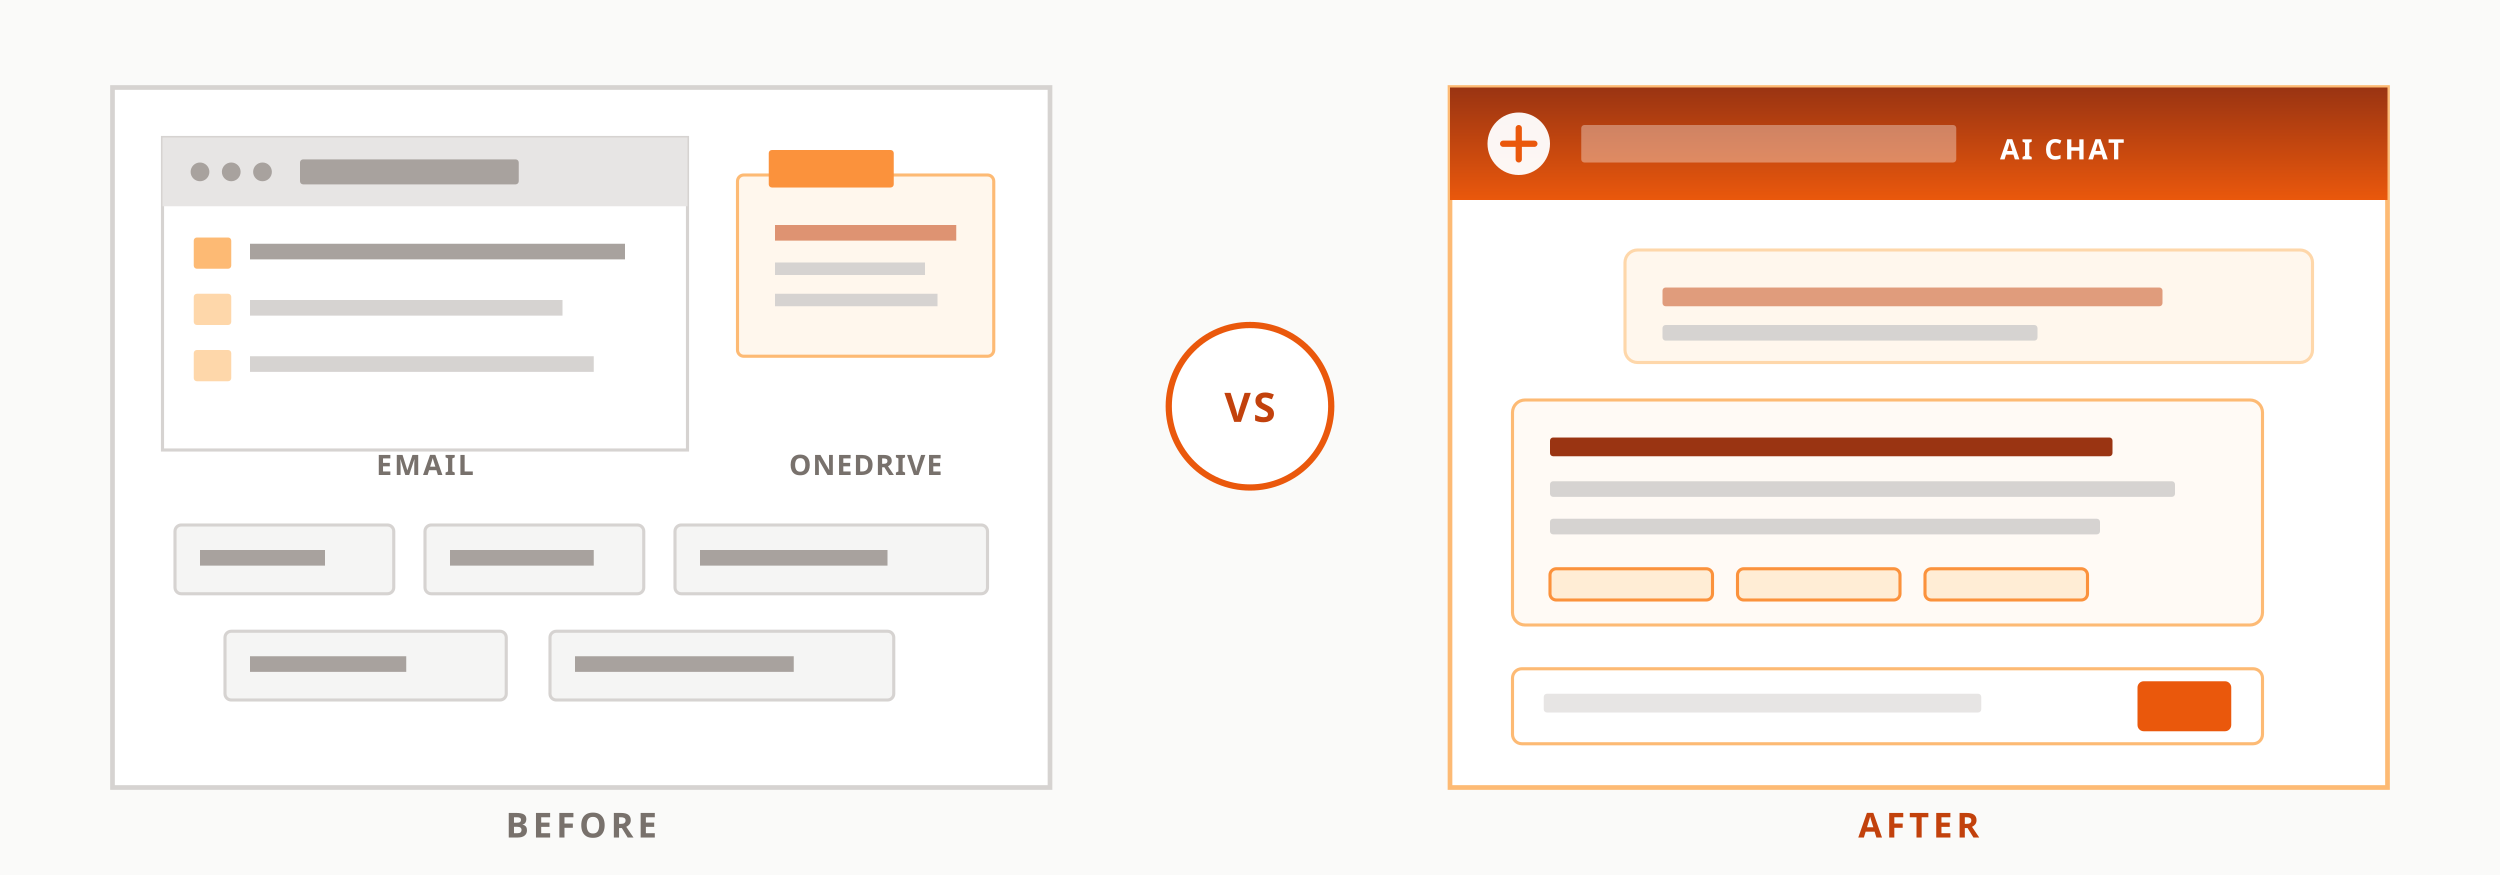
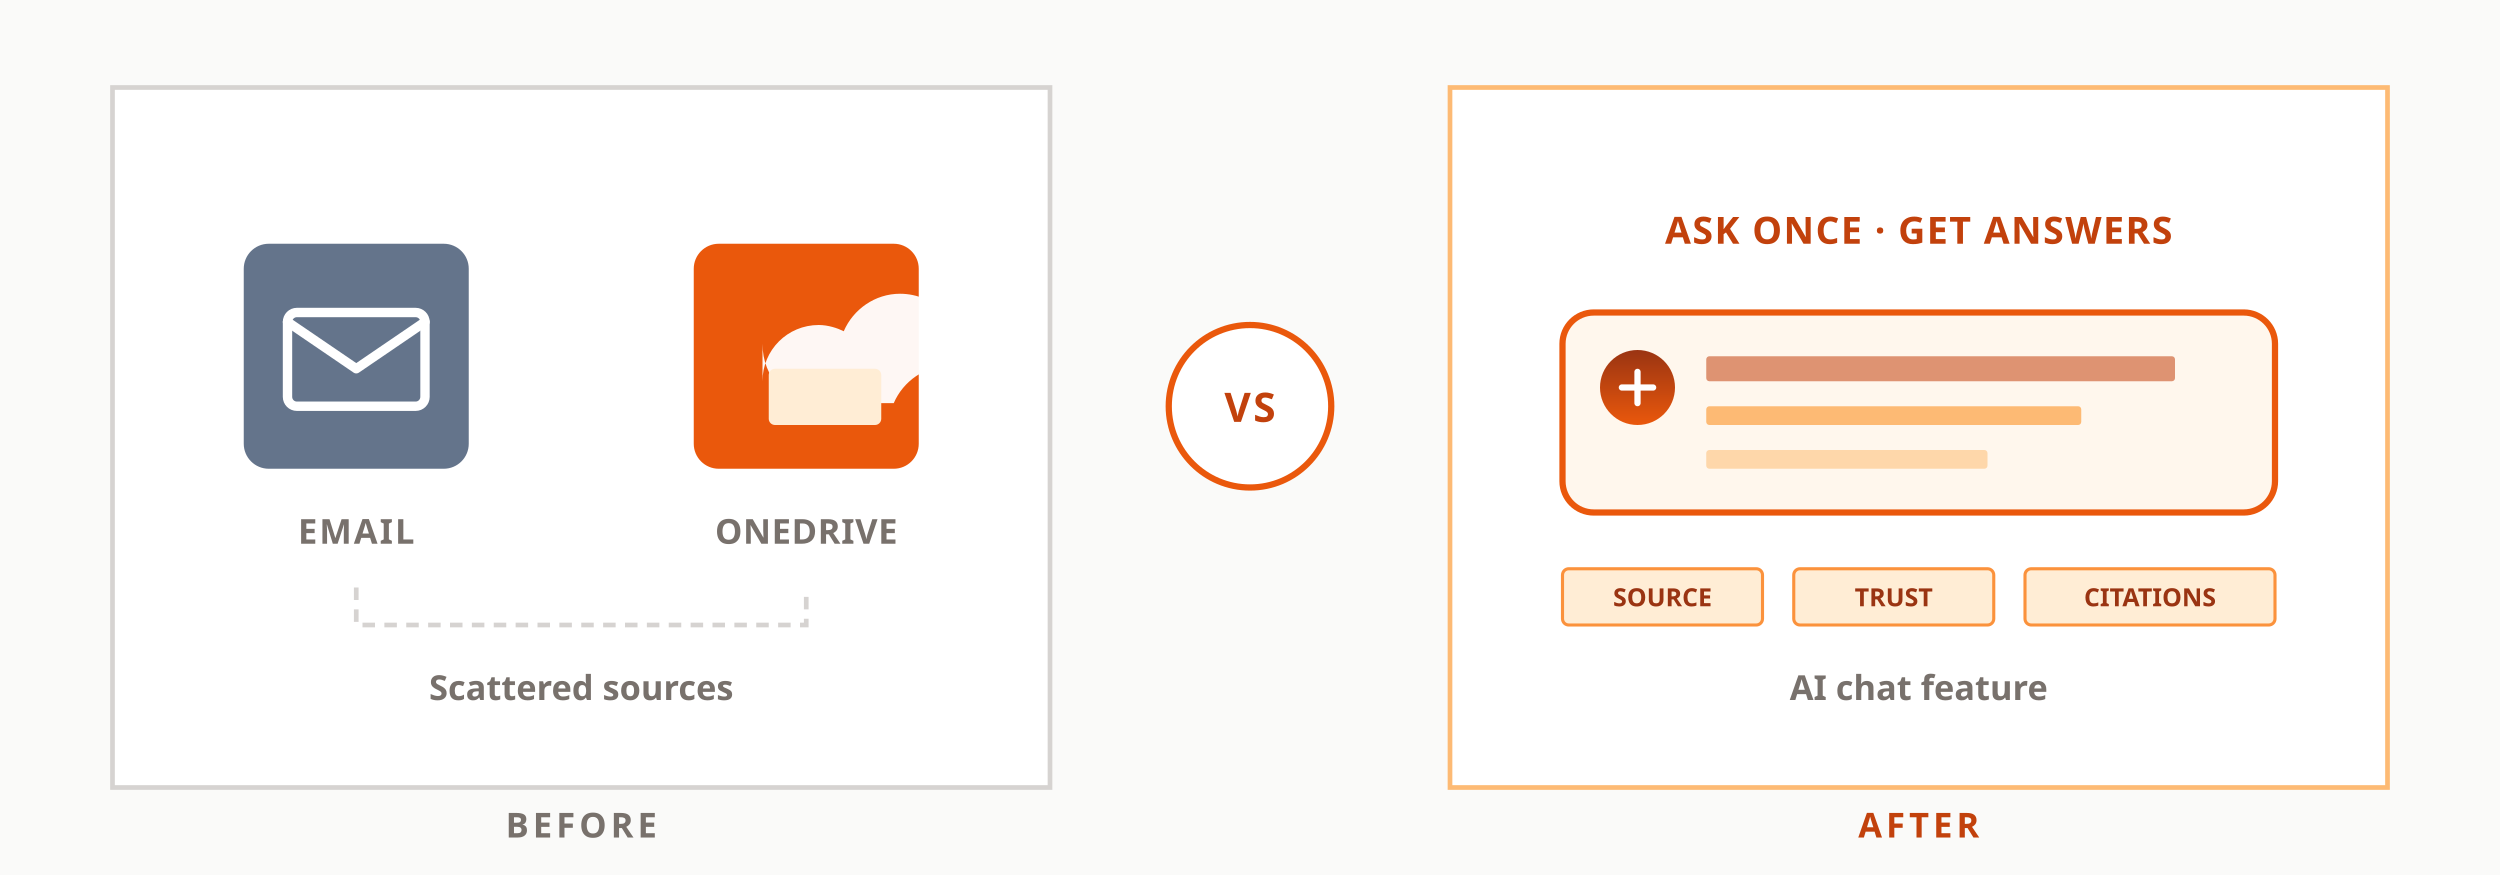
- <svg xmlns="http://www.w3.org/2000/svg" viewBox="0 0 800 280" width="800" height="280" role="img" aria-label="Before and after: email and OneDrive versus AI chat knowledge base">
+ <svg xmlns="http://www.w3.org/2000/svg" viewBox="0 0 800 280" width="800" height="280" role="img" aria-label="Before and after: email and OneDrive versus AI chat knowledge feature">
  <defs>
    <linearGradient id="kb-g" x1="0%" y1="0%" x2="0%" y2="100%">
      <stop offset="0%" stop-color="#9a3412" />
      <stop offset="100%" stop-color="#ea580c" />
    </linearGradient>
  </defs>
  <rect width="800" height="280" fill="#fafaf9" />
  <g>
    <rect x="36" y="28" width="300" height="224" fill="#fff" stroke="#d6d3d1" stroke-width="1.5" />
-     <rect x="52" y="44" width="168" height="100" fill="#fff" stroke="#d6d3d1" />
-     <rect x="52" y="44" width="168" height="22" fill="#e7e5e4" />
-     <circle cx="64" cy="55" r="3" fill="#a8a29e" />
-     <circle cx="74" cy="55" r="3" fill="#a8a29e" />
-     <circle cx="84" cy="55" r="3" fill="#a8a29e" />
-     <rect x="96" y="51" width="70" height="8" rx="1" fill="#a8a29e" />
-     <rect x="62" y="76" width="12" height="10" rx="1" fill="#fdba74" />
-     <rect x="80" y="78" width="120" height="5" fill="#a8a29e" />
-     <rect x="62" y="94" width="12" height="10" rx="1" fill="#fed7aa" />
-     <rect x="80" y="96" width="100" height="5" fill="#d6d3d1" />
-     <rect x="62" y="112" width="12" height="10" rx="1" fill="#fed7aa" />
-     <rect x="80" y="114" width="110" height="5" fill="#d6d3d1" />
-     <text x="136" y="152" text-anchor="middle" font-family="system-ui,sans-serif" font-size="9" font-weight="700" fill="#78716c" letter-spacing="0.08em">EMAIL</text>
-     <rect x="236" y="56" width="82" height="58" rx="2" fill="#fff7ed" stroke="#fdba74" />
-     <rect x="246" y="48" width="40" height="12" rx="1" fill="#fb923c" />
-     <rect x="248" y="72" width="58" height="5" fill="#c2410c" opacity="0.55" />
-     <rect x="248" y="84" width="48" height="4" fill="#d6d3d1" />
-     <rect x="248" y="94" width="52" height="4" fill="#d6d3d1" />
-     <text x="277" y="152" text-anchor="middle" font-family="system-ui,sans-serif" font-size="9" font-weight="700" fill="#78716c" letter-spacing="0.04em">ONEDRIVE</text>
-     <rect x="56" y="168" width="70" height="22" rx="2" fill="#f5f5f4" stroke="#d6d3d1" />
-     <rect x="64" y="176" width="40" height="5" fill="#a8a29e" />
-     <rect x="136" y="168" width="70" height="22" rx="2" fill="#f5f5f4" stroke="#d6d3d1" />
-     <rect x="144" y="176" width="46" height="5" fill="#a8a29e" />
-     <rect x="216" y="168" width="100" height="22" rx="2" fill="#f5f5f4" stroke="#d6d3d1" />
-     <rect x="224" y="176" width="60" height="5" fill="#a8a29e" />
-     <rect x="72" y="202" width="90" height="22" rx="2" fill="#f5f5f4" stroke="#d6d3d1" />
-     <rect x="80" y="210" width="50" height="5" fill="#a8a29e" />
-     <rect x="176" y="202" width="110" height="22" rx="2" fill="#f5f5f4" stroke="#d6d3d1" />
-     <rect x="184" y="210" width="70" height="5" fill="#a8a29e" />
+     <g transform="translate(78 78)">
+       <rect width="72" height="72" rx="8" fill="#64748b" />
+       <rect x="14" y="22" width="44" height="30" rx="3" fill="none" stroke="#fff" stroke-width="3" />
+       <path d="M14 25 L36 40 L58 25" fill="none" stroke="#fff" stroke-width="3" stroke-linecap="round" stroke-linejoin="round" />
+       <text x="36" y="96" text-anchor="middle" font-family="system-ui,sans-serif" font-size="11" font-weight="700" fill="#78716c" letter-spacing="0.06em">EMAIL</text>
+     </g>
+     <g transform="translate(222 78)">
+       <rect width="72" height="72" rx="8" fill="#ea580c" />
+       <path d="M22 44c0-10 8-18 18-18 3 0 6 1 8 2 3-7 10-12 18-12 11 0 20 9 20 20 0 1 0 2-1 3h-3c-8 0-15 5-18 12H40c-10 0-18-8-18-19z" fill="#fff" opacity="0.95" />
+       <rect x="24" y="40" width="36" height="18" rx="2" fill="#ffedd5" />
+       <text x="36" y="96" text-anchor="middle" font-family="system-ui,sans-serif" font-size="11" font-weight="700" fill="#78716c" letter-spacing="0.02em">ONEDRIVE</text>
+     </g>
+     <path d="M114 188 L114 200 L258 200 L258 188" fill="none" stroke="#d6d3d1" stroke-width="1.5" stroke-dasharray="4 3" />
+     <text x="186" y="224" text-anchor="middle" font-family="system-ui,sans-serif" font-size="11" font-weight="600" fill="#78716c">Scattered sources</text>
    <text x="186" y="268" text-anchor="middle" font-family="system-ui,sans-serif" font-size="11" font-weight="600" fill="#78716c" letter-spacing="0.12em">BEFORE</text>
  </g>
  <g>
    <circle cx="400" cy="130" r="26" fill="#fff" stroke="#ea580c" stroke-width="2" />
    <text x="400" y="135" text-anchor="middle" font-family="system-ui,sans-serif" font-size="13" font-weight="800" fill="#c2410c" letter-spacing="0.06em">VS</text>
  </g>
  <g>
    <rect x="464" y="28" width="300" height="224" fill="#fff" stroke="#fdba74" stroke-width="1.5" />
-     <rect x="464" y="28" width="300" height="36" fill="url(#kb-g)" />
-     <circle cx="486" cy="46" r="10" fill="#fff" opacity="0.95" />
-     <path d="M481 46h10M486 41v10" stroke="#ea580c" stroke-width="2" stroke-linecap="round" />
-     <rect x="506" y="40" width="120" height="12" rx="1" fill="#fff" opacity="0.35" />
-     <text x="640" y="51" font-family="system-ui,sans-serif" font-size="9" font-weight="700" fill="#fff" letter-spacing="0.08em">AI CHAT</text>
-     <rect x="520" y="80" width="220" height="36" rx="4" fill="#fff7ed" stroke="#fed7aa" />
-     <rect x="532" y="92" width="160" height="6" rx="1" fill="#c2410c" opacity="0.5" />
-     <rect x="532" y="104" width="120" height="5" rx="1" fill="#d6d3d1" />
-     <rect x="484" y="128" width="240" height="72" rx="4" fill="#fffaf5" stroke="#fdba74" />
-     <rect x="496" y="140" width="180" height="6" rx="1" fill="#9a3412" />
-     <rect x="496" y="154" width="200" height="5" rx="1" fill="#d6d3d1" />
-     <rect x="496" y="166" width="176" height="5" rx="1" fill="#d6d3d1" />
-     <rect x="496" y="182" width="52" height="10" rx="2" fill="#ffedd5" stroke="#fb923c" />
-     <rect x="556" y="182" width="52" height="10" rx="2" fill="#ffedd5" stroke="#fb923c" />
-     <rect x="616" y="182" width="52" height="10" rx="2" fill="#ffedd5" stroke="#fb923c" />
-     <rect x="484" y="214" width="240" height="24" rx="3" fill="#fff" stroke="#fdba74" />
-     <rect x="494" y="222" width="140" height="6" rx="1" fill="#e7e5e4" />
-     <rect x="684" y="218" width="30" height="16" rx="2" fill="#ea580c" />
+     <text x="614" y="78" text-anchor="middle" font-family="system-ui,sans-serif" font-size="12" font-weight="700" fill="#c2410c" letter-spacing="0.04em">ASK ONCE · GET ANSWERS</text>
+     <rect x="500" y="100" width="228" height="64" rx="10" fill="#fff7ed" stroke="#ea580c" stroke-width="2" />
+     <circle cx="524" cy="124" r="12" fill="url(#kb-g)" />
+     <path d="M519 124h10M524 119v10" stroke="#fff" stroke-width="2" stroke-linecap="round" />
+     <rect x="546" y="114" width="150" height="8" rx="1" fill="#c2410c" opacity="0.55" />
+     <rect x="546" y="130" width="120" height="6" rx="1" fill="#fdba74" />
+     <rect x="546" y="144" width="90" height="6" rx="1" fill="#fed7aa" />
+     <rect x="500" y="182" width="64" height="18" rx="2" fill="#ffedd5" stroke="#fb923c" />
+     <text x="532" y="194" text-anchor="middle" font-family="system-ui,sans-serif" font-size="8" font-weight="700" fill="#9a3412">SOURCE</text>
+     <rect x="574" y="182" width="64" height="18" rx="2" fill="#ffedd5" stroke="#fb923c" />
+     <text x="606" y="194" text-anchor="middle" font-family="system-ui,sans-serif" font-size="8" font-weight="700" fill="#9a3412">TRUST</text>
+     <rect x="648" y="182" width="80" height="18" rx="2" fill="#ffedd5" stroke="#fb923c" />
+     <text x="688" y="194" text-anchor="middle" font-family="system-ui,sans-serif" font-size="8" font-weight="700" fill="#9a3412">CITATIONS</text>
+     <text x="614" y="224" text-anchor="middle" font-family="system-ui,sans-serif" font-size="11" font-weight="600" fill="#78716c">AI chat feature</text>
    <text x="614" y="268" text-anchor="middle" font-family="system-ui,sans-serif" font-size="11" font-weight="600" fill="#c2410c" letter-spacing="0.12em">AFTER</text>
  </g>
</svg>
